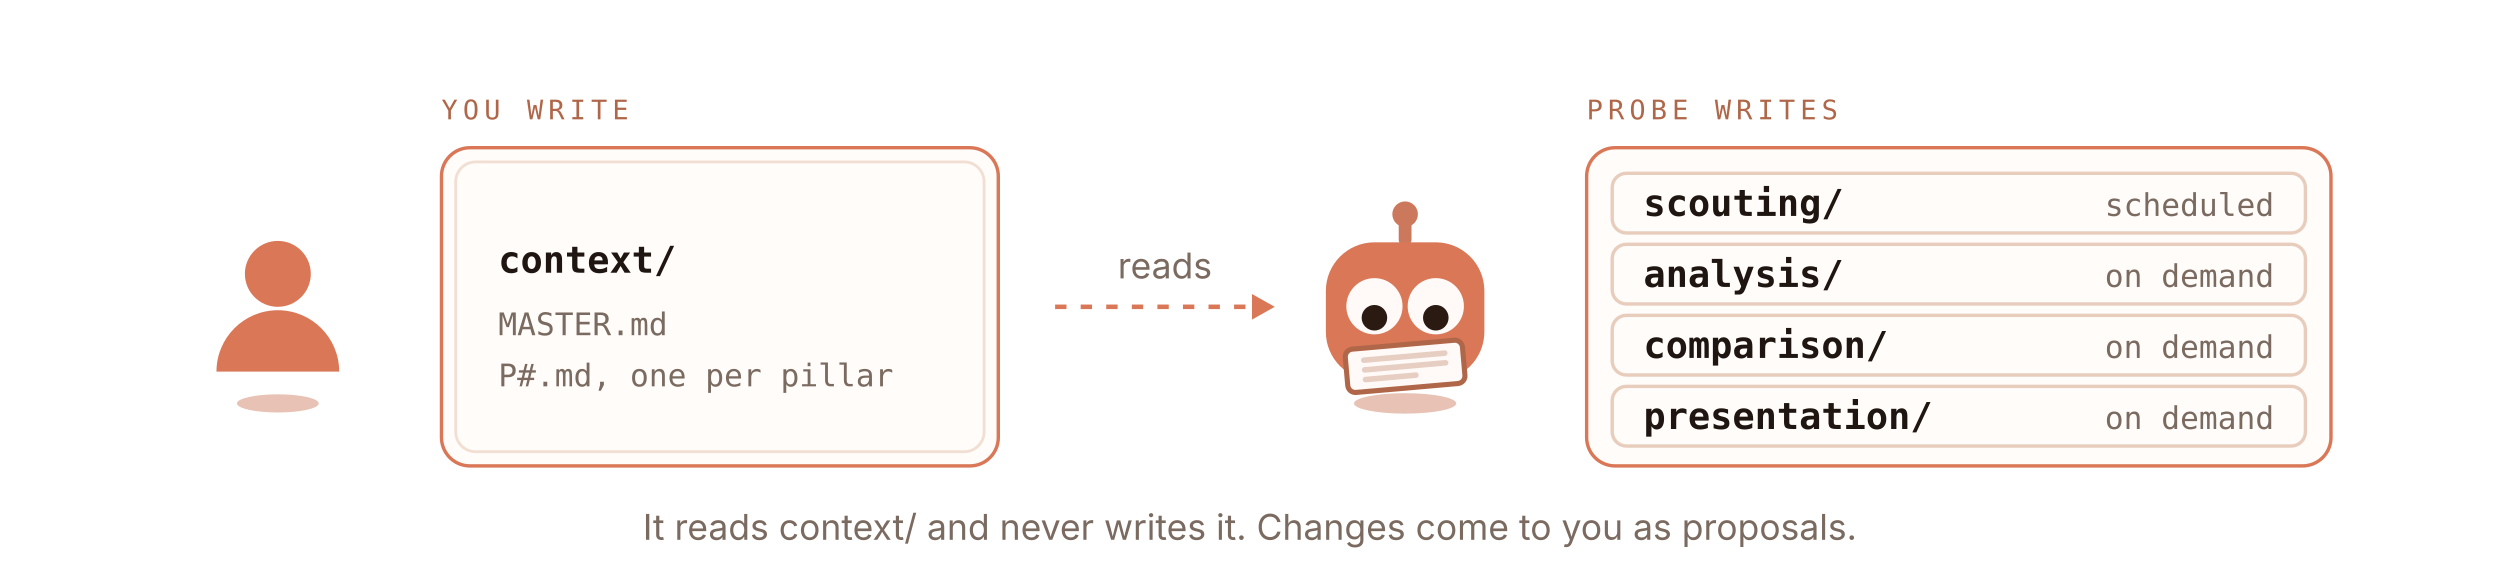
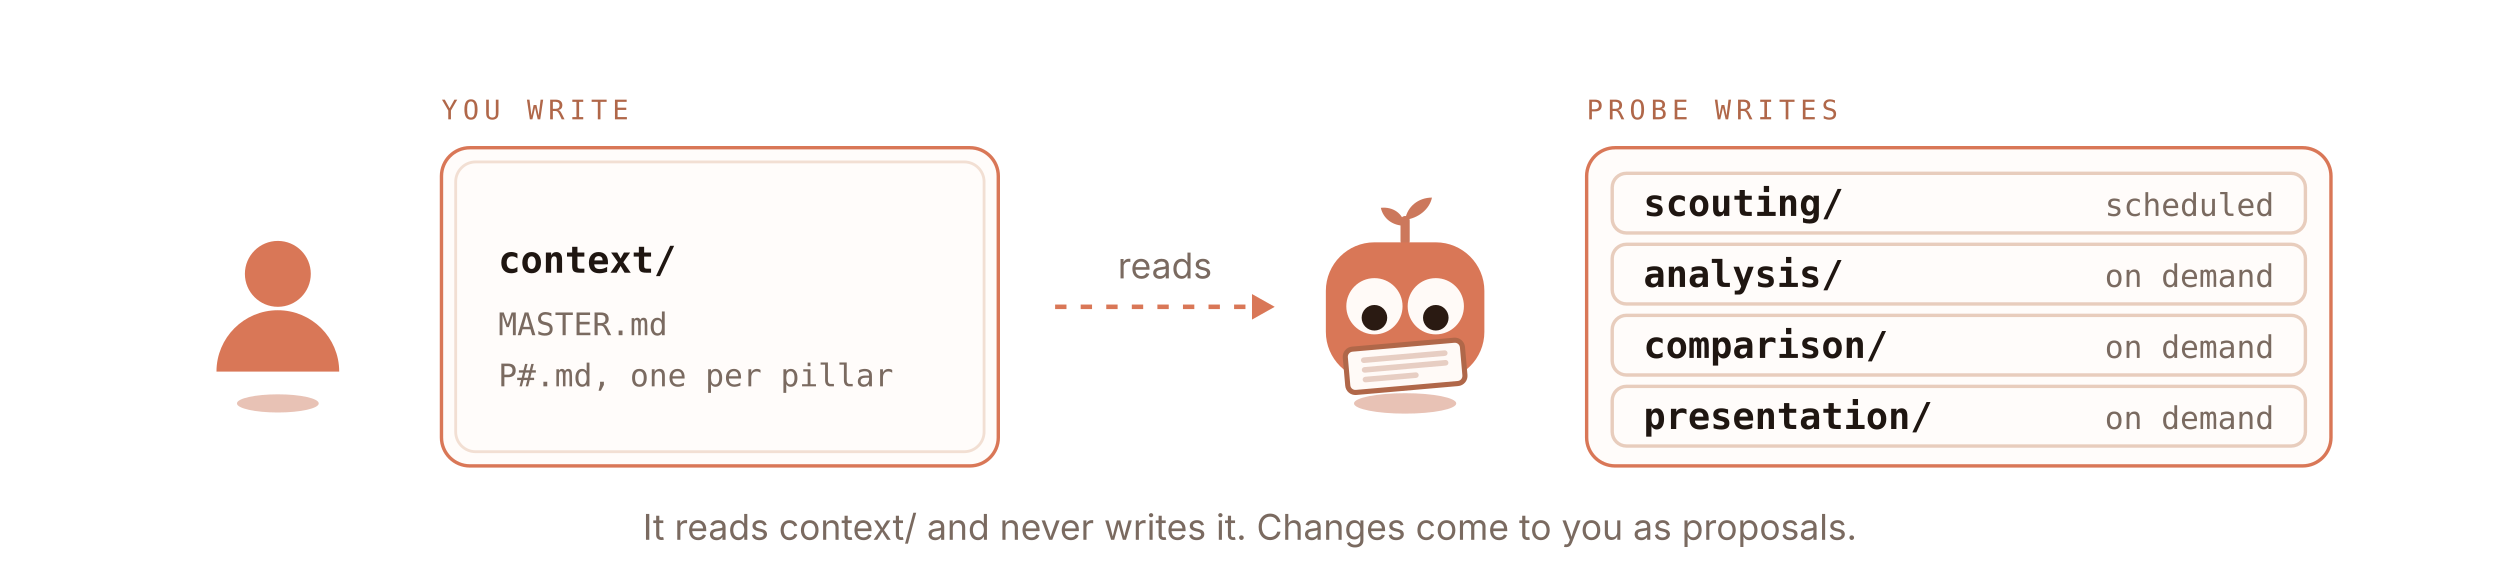
<svg xmlns="http://www.w3.org/2000/svg" width="880" height="204" viewBox="0 0 880 204" role="img" aria-label="Who writes what: you write context/, and PROBE reads it and writes scouting/, analysis/, comparison/ and presentation/. Changes to context/ come to you as proposals.">
  <style>
    .hull   { fill: #D97757; }
    .iris   { fill: #FFFAF7; }
    .pupil  { fill: #2A1A12; }
-     .stalk  { stroke: #CC785C; stroke-width: 5; stroke-linecap: round; fill: none; }
-     .beacon { fill: #CC785C; }
+     .stem   { stroke: #CC785C; stroke-width: 3.6; stroke-linecap: round; fill: none; }
+     .leaf   { fill: #CC785C; }
    .page   { fill: #FFFAF7; stroke: #B06749; stroke-width: 2; }
    .line   { fill: #B06749; opacity: .3; }
    .shadow { fill: #CC785C; opacity: .45; }
    .dim    { fill: #C4B6AE; }
-     .dimst  { stroke: #B3A49B; stroke-width: 5; stroke-linecap: round; fill: none; }
+     .dimst  { stroke: #B3A49B; stroke-width: 3.6; stroke-linecap: round; fill: none; }
    .dimbe  { fill: #B3A49B; }
    .cross  { fill: none; stroke: #6B5A50; stroke-width: 3.2; stroke-linecap: round; }
    .mug    { fill: #FFFAF7; stroke: #B06749; stroke-width: 2; stroke-linejoin: round; }
    .handle { fill: none; stroke: #B06749; stroke-width: 2.4; stroke-linecap: round; }
    .brew   { fill: #B06749; }
    .steam  { fill: none; stroke: #CC785C; stroke-width: 2.2; stroke-linecap: round; opacity: 0; }
    .rig    { animation: bob 3.4s ease-in-out infinite; }
+     .sprout { transform-box: view-box; transform-origin: 48px 27px;
+               animation: sway 3.2s ease-in-out infinite; }
    .lid    { transform-box: fill-box; transform-origin: 50% 50%;
              animation: blink 7s ease-in-out infinite; }
    .readp  { animation: read 3.6s ease-in-out infinite; }
    .l1     { animation: lit 4.8s ease-in-out infinite; }
    .l2     { animation: lit 4.8s ease-in-out 1.6s infinite; }
    .l3     { animation: lit 4.8s ease-in-out 3.2s infinite; }
    .s1     { animation: steam 3.8s ease-in-out infinite; }
    .s2     { animation: steam 3.8s ease-in-out 1.9s infinite; }
    .breathe { animation: breathe 4.6s ease-in-out infinite; }
    .drift  { transform-box: fill-box; transform-origin: 50% 100%;
              animation: drift 4.6s ease-in-out infinite; }
    @keyframes bob   { 0%, 100% { transform: translateY(0); } 50% { transform: translateY(-3px); } }
+     @keyframes sway  { 0%, 100% { transform: rotate(-5deg); } 50% { transform: rotate(5deg); } }
    @keyframes blink { 0%, 44%, 50%, 100% { transform: scaleY(1); } 47% { transform: scaleY(.08); } }
    @keyframes read  { 0% { transform: translateX(-2.4px); } 72% { transform: translateX(2.4px); }
                       86%, 100% { transform: translateX(-2.4px); } }
    @keyframes lit   { 0%, 28% { opacity: .95; } 34%, 100% { opacity: .3; } }
    @keyframes steam { 0% { opacity: 0; transform: translateY(2px); } 30%, 55% { opacity: .7; }
                       100% { opacity: 0; transform: translateY(-6px); } }
    @keyframes drift { 0%, 100% { transform: rotate(-3deg); } 50% { transform: rotate(3deg); } }
    @keyframes breathe { 0%, 100% { transform: translateY(0); } 50% { transform: translateY(-1.6px); } }

    .mine  { fill: #FFFCFA; stroke: #D97757; stroke-width: 1.2; }
    .matte { fill: none; stroke: #F2DFD3; stroke-width: 1; }
    .row   { fill: #FFFCFA; stroke: #E8CDBD; stroke-width: 1.2; }
    .eb    { fill: #B06749; font: 9.5px ui-monospace, SFMono-Regular, 'SF Mono', Menlo, Consolas, monospace; letter-spacing: 1.8px; }
    .p     { fill: #1F1611; font: 700 13px ui-monospace, SFMono-Regular, 'SF Mono', Menlo, Consolas, monospace; }
    .ps    { fill: #7A6A60; font: 11px ui-monospace, SFMono-Regular, 'SF Mono', Menlo, Consolas, monospace; }
    .note  { fill: #7A6A60; font: 12.5px system-ui, -apple-system, 'Segoe UI', 'Apple SD Gothic Neo', 'Noto Sans KR', sans-serif; }
    .wire  { fill: none; stroke: #D97757; stroke-width: 1.6; stroke-dasharray: 4 5;
             animation: march 1.2s linear infinite; }
    .head  { fill: #D97757; }
    @keyframes march { to { stroke-dashoffset: -18; } }
    @media (prefers-reduced-motion: reduce) {
      * { animation: none !important; }
    }
  </style>
  <g transform="translate(39.4 0)">
    <text class="eb" x="116" y="42">YOU WRITE</text>
    <g transform="translate(20 70.0) scale(0.8)">
      <ellipse class="shadow" cx="48" cy="90" rx="18" ry="4" />
      <g class="breathe">
        <circle class="hull" cx="48" cy="33" r="14.5" />
        <path class="hull" d="M21 76 a27 27 0 0 1 54 0 Z" />
      </g>
    </g>
    <rect class="mine" x="116" y="52" width="196" height="112" rx="10" />
    <rect class="matte" x="121" y="57" width="186" height="102" rx="7" />
    <text class="p" x="136" y="96.0">context/</text>
    <text class="ps" x="136" y="118.0">MASTER.md</text>
    <text class="ps" x="136" y="136.0">P#.md, one per pillar</text>
    <path class="wire" d="M332 108.0 H401.3" />
    <path class="head" d="M409.3 108.0 l-8 -4.5 v9 Z" />
    <text class="note" x="370.65" y="98.0" text-anchor="middle">reads</text>
    <g transform="translate(412 61.0) scale(0.9)">
      <ellipse class="shadow" cx="48" cy="90" rx="20" ry="4" />
      <g class="rig">
-         <path class="stalk" d="M48 26 V19" />
-         <circle class="beacon" cx="48" cy="16" r="5" />
+         <g class="sprout">
+           <path class="stem" d="M48 26.5 V18.5" />
+           <path class="leaf" d="M48 20.5 C43 20.6, 39.4 17.6, 38.5 13.5 C43.2 13, 47.2 15.6, 48 20.5 Z" />
+           <path class="leaf" d="M48 18.2 C53.2 17.6, 57.6 14, 58.5 9.5 C53.2 9.5, 48.8 13, 48 18.2 Z" />
+         </g>
        <rect class="hull" x="17" y="27" width="62" height="54" rx="19" />
        <g class="lid">
          <circle class="iris" cx="36" cy="52" r="11" />
          <g class="readp">
            <circle class="pupil" cx="36" cy="56.5" r="5" />
          </g>
        </g>
        <g class="lid">
          <circle class="iris" cx="60" cy="52" r="11" />
          <g class="readp">
            <circle class="pupil" cx="60" cy="56.5" r="5" />
          </g>
        </g>
        <g transform="rotate(-5 48 75.5)">
          <rect class="page" x="25" y="67" width="46" height="17" rx="3" />
          <rect class="line l1" x="31" y="70.6" width="34" height="2.2" rx="1.1" />
          <rect class="line l2" x="31" y="74.4" width="34" height="2.2" rx="1.1" />
          <rect class="line l3" x="31" y="78.2" width="22" height="2.2" rx="1.1" />
        </g>
      </g>
    </g>
    <text class="eb" x="519.1" y="42">PROBE WRITES</text>
    <rect class="mine" x="519.1" y="52" width="262" height="112" rx="10" />
    <rect class="row" x="528.1" y="61" width="244" height="21" rx="5" />
    <text class="p" x="539.1" y="76">scouting/</text>
    <text class="ps" x="761.1" y="76" text-anchor="end">scheduled</text>
    <rect class="row" x="528.1" y="86" width="244" height="21" rx="5" />
    <text class="p" x="539.1" y="101">analysis/</text>
    <text class="ps" x="761.1" y="101" text-anchor="end">on demand</text>
    <rect class="row" x="528.1" y="111" width="244" height="21" rx="5" />
    <text class="p" x="539.1" y="126">comparison/</text>
    <text class="ps" x="761.1" y="126" text-anchor="end">on demand</text>
    <rect class="row" x="528.1" y="136" width="244" height="21" rx="5" />
    <text class="p" x="539.1" y="151">presentation/</text>
    <text class="ps" x="761.1" y="151" text-anchor="end">on demand</text>
    <text class="note" x="400.55" y="190" text-anchor="middle">It reads context/ and never writes it. Changes come to you as proposals.</text>
  </g>
</svg>
